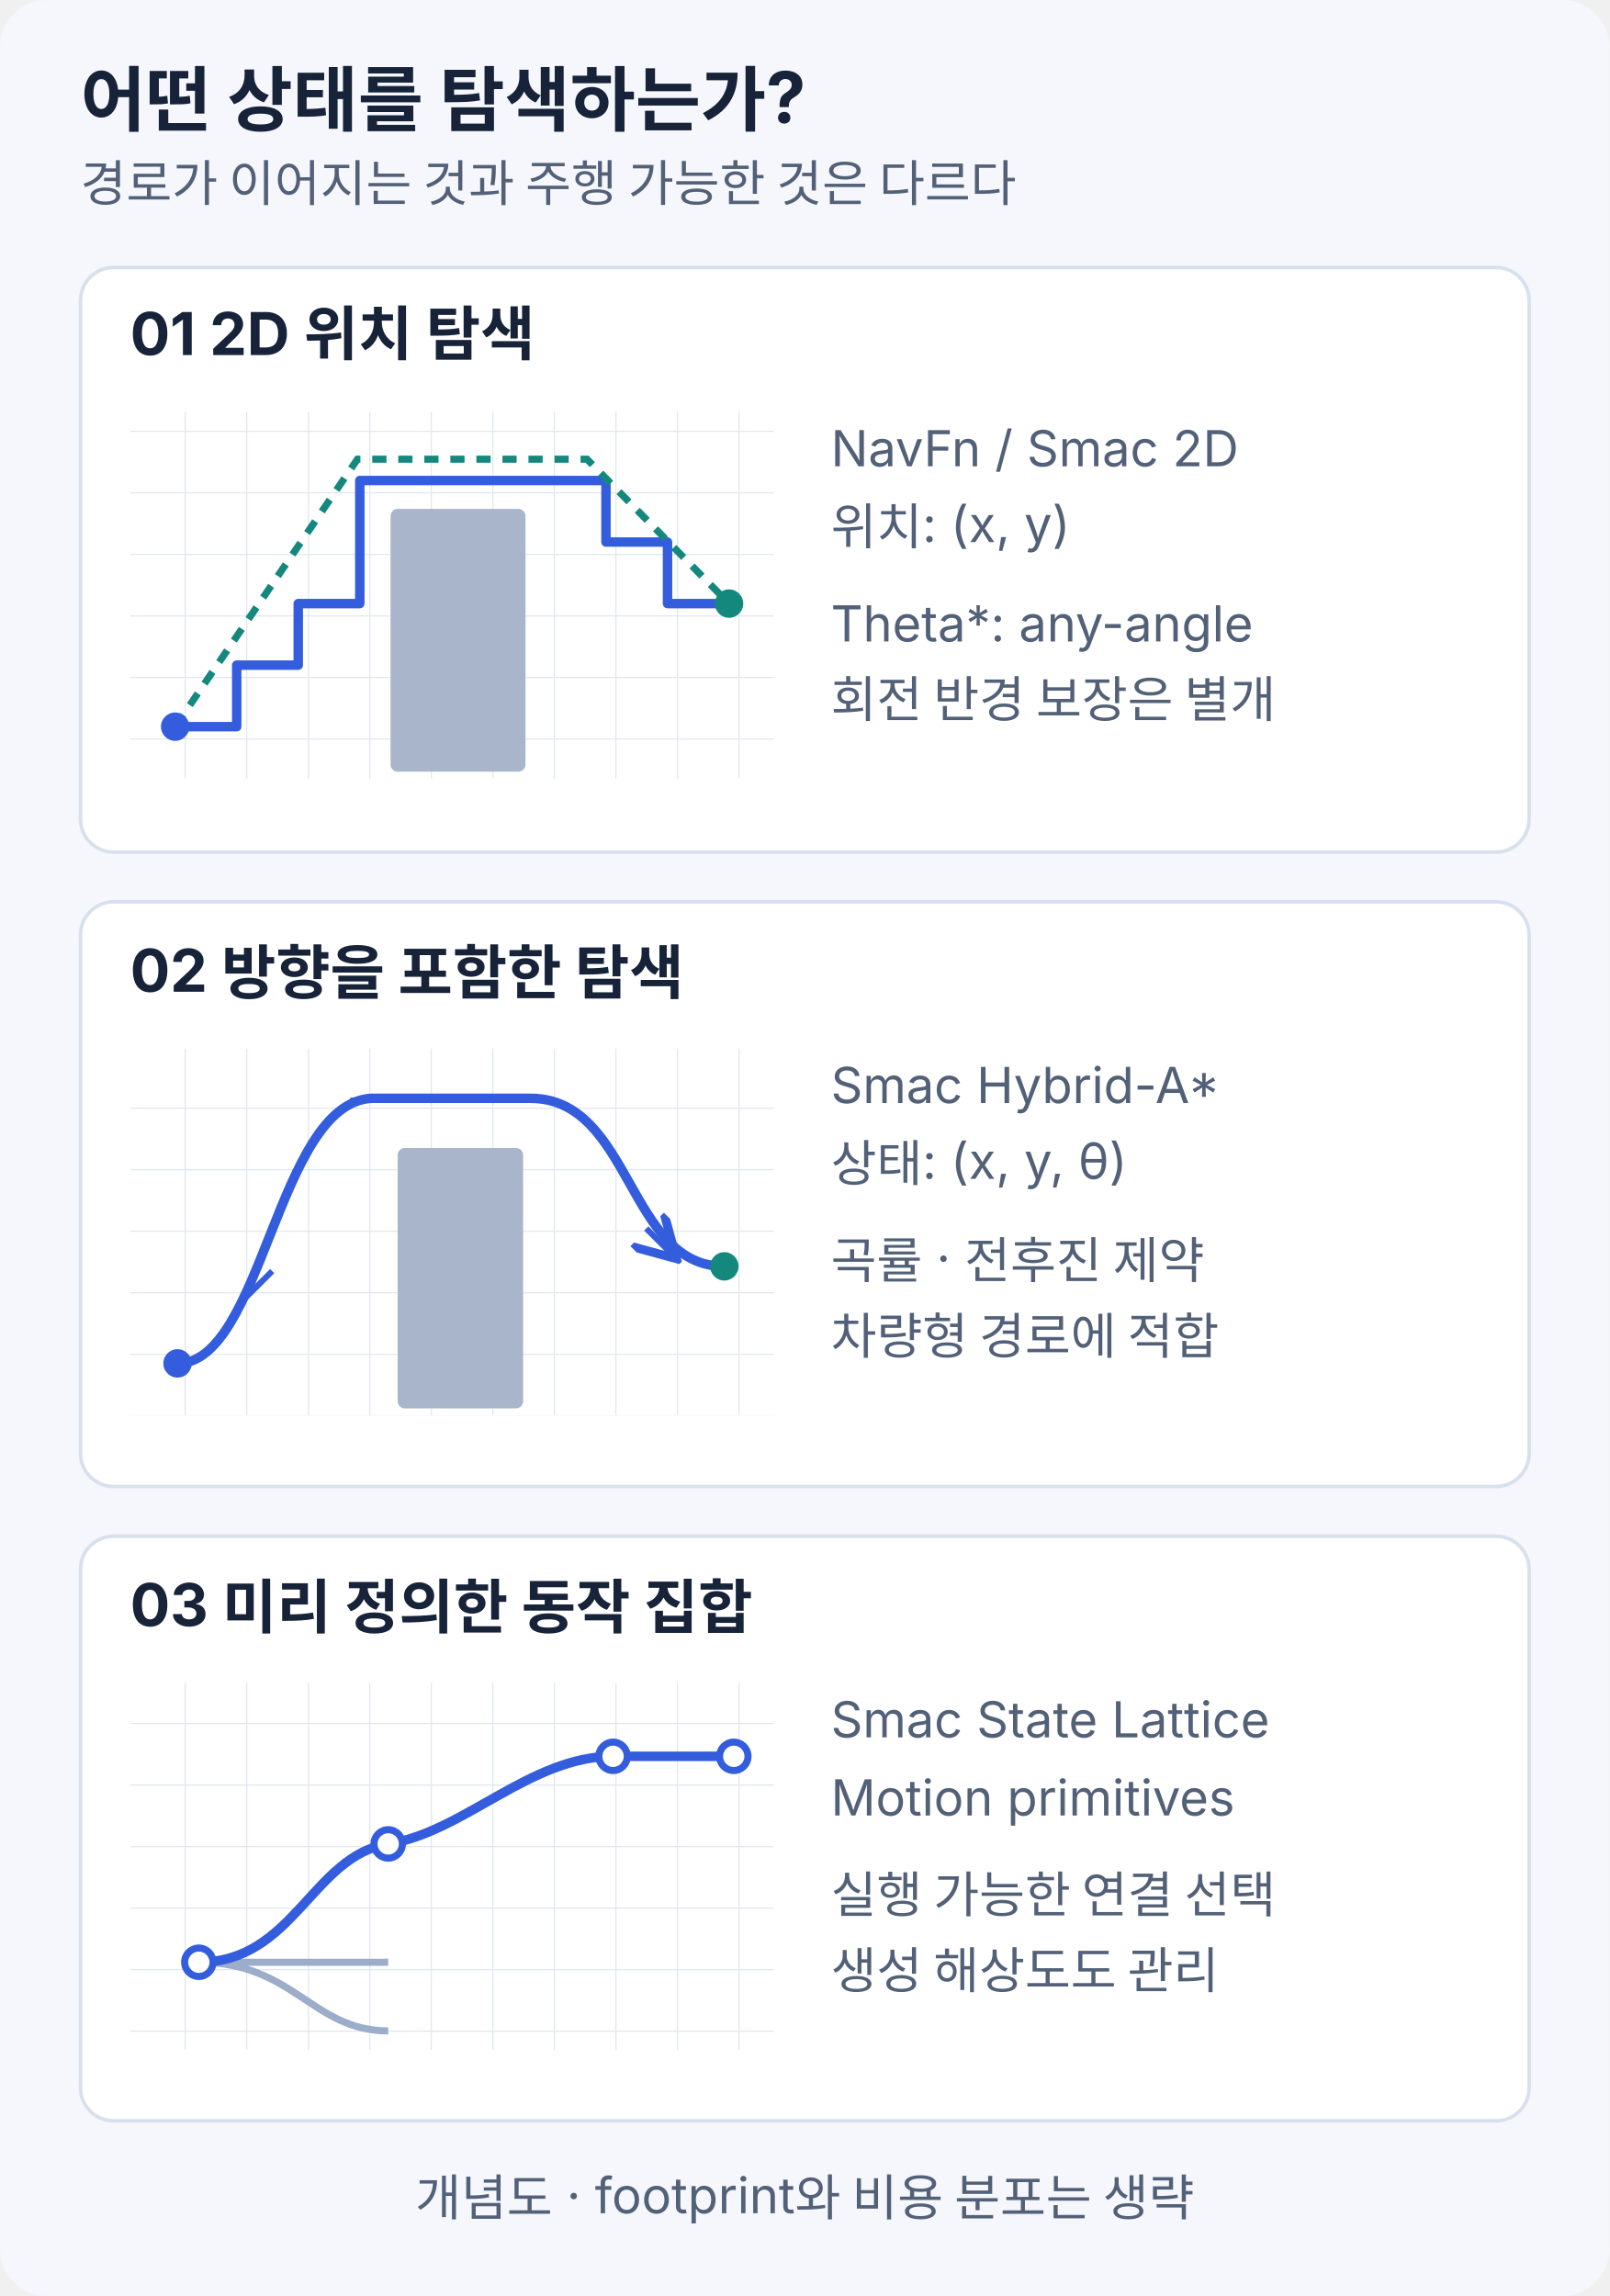
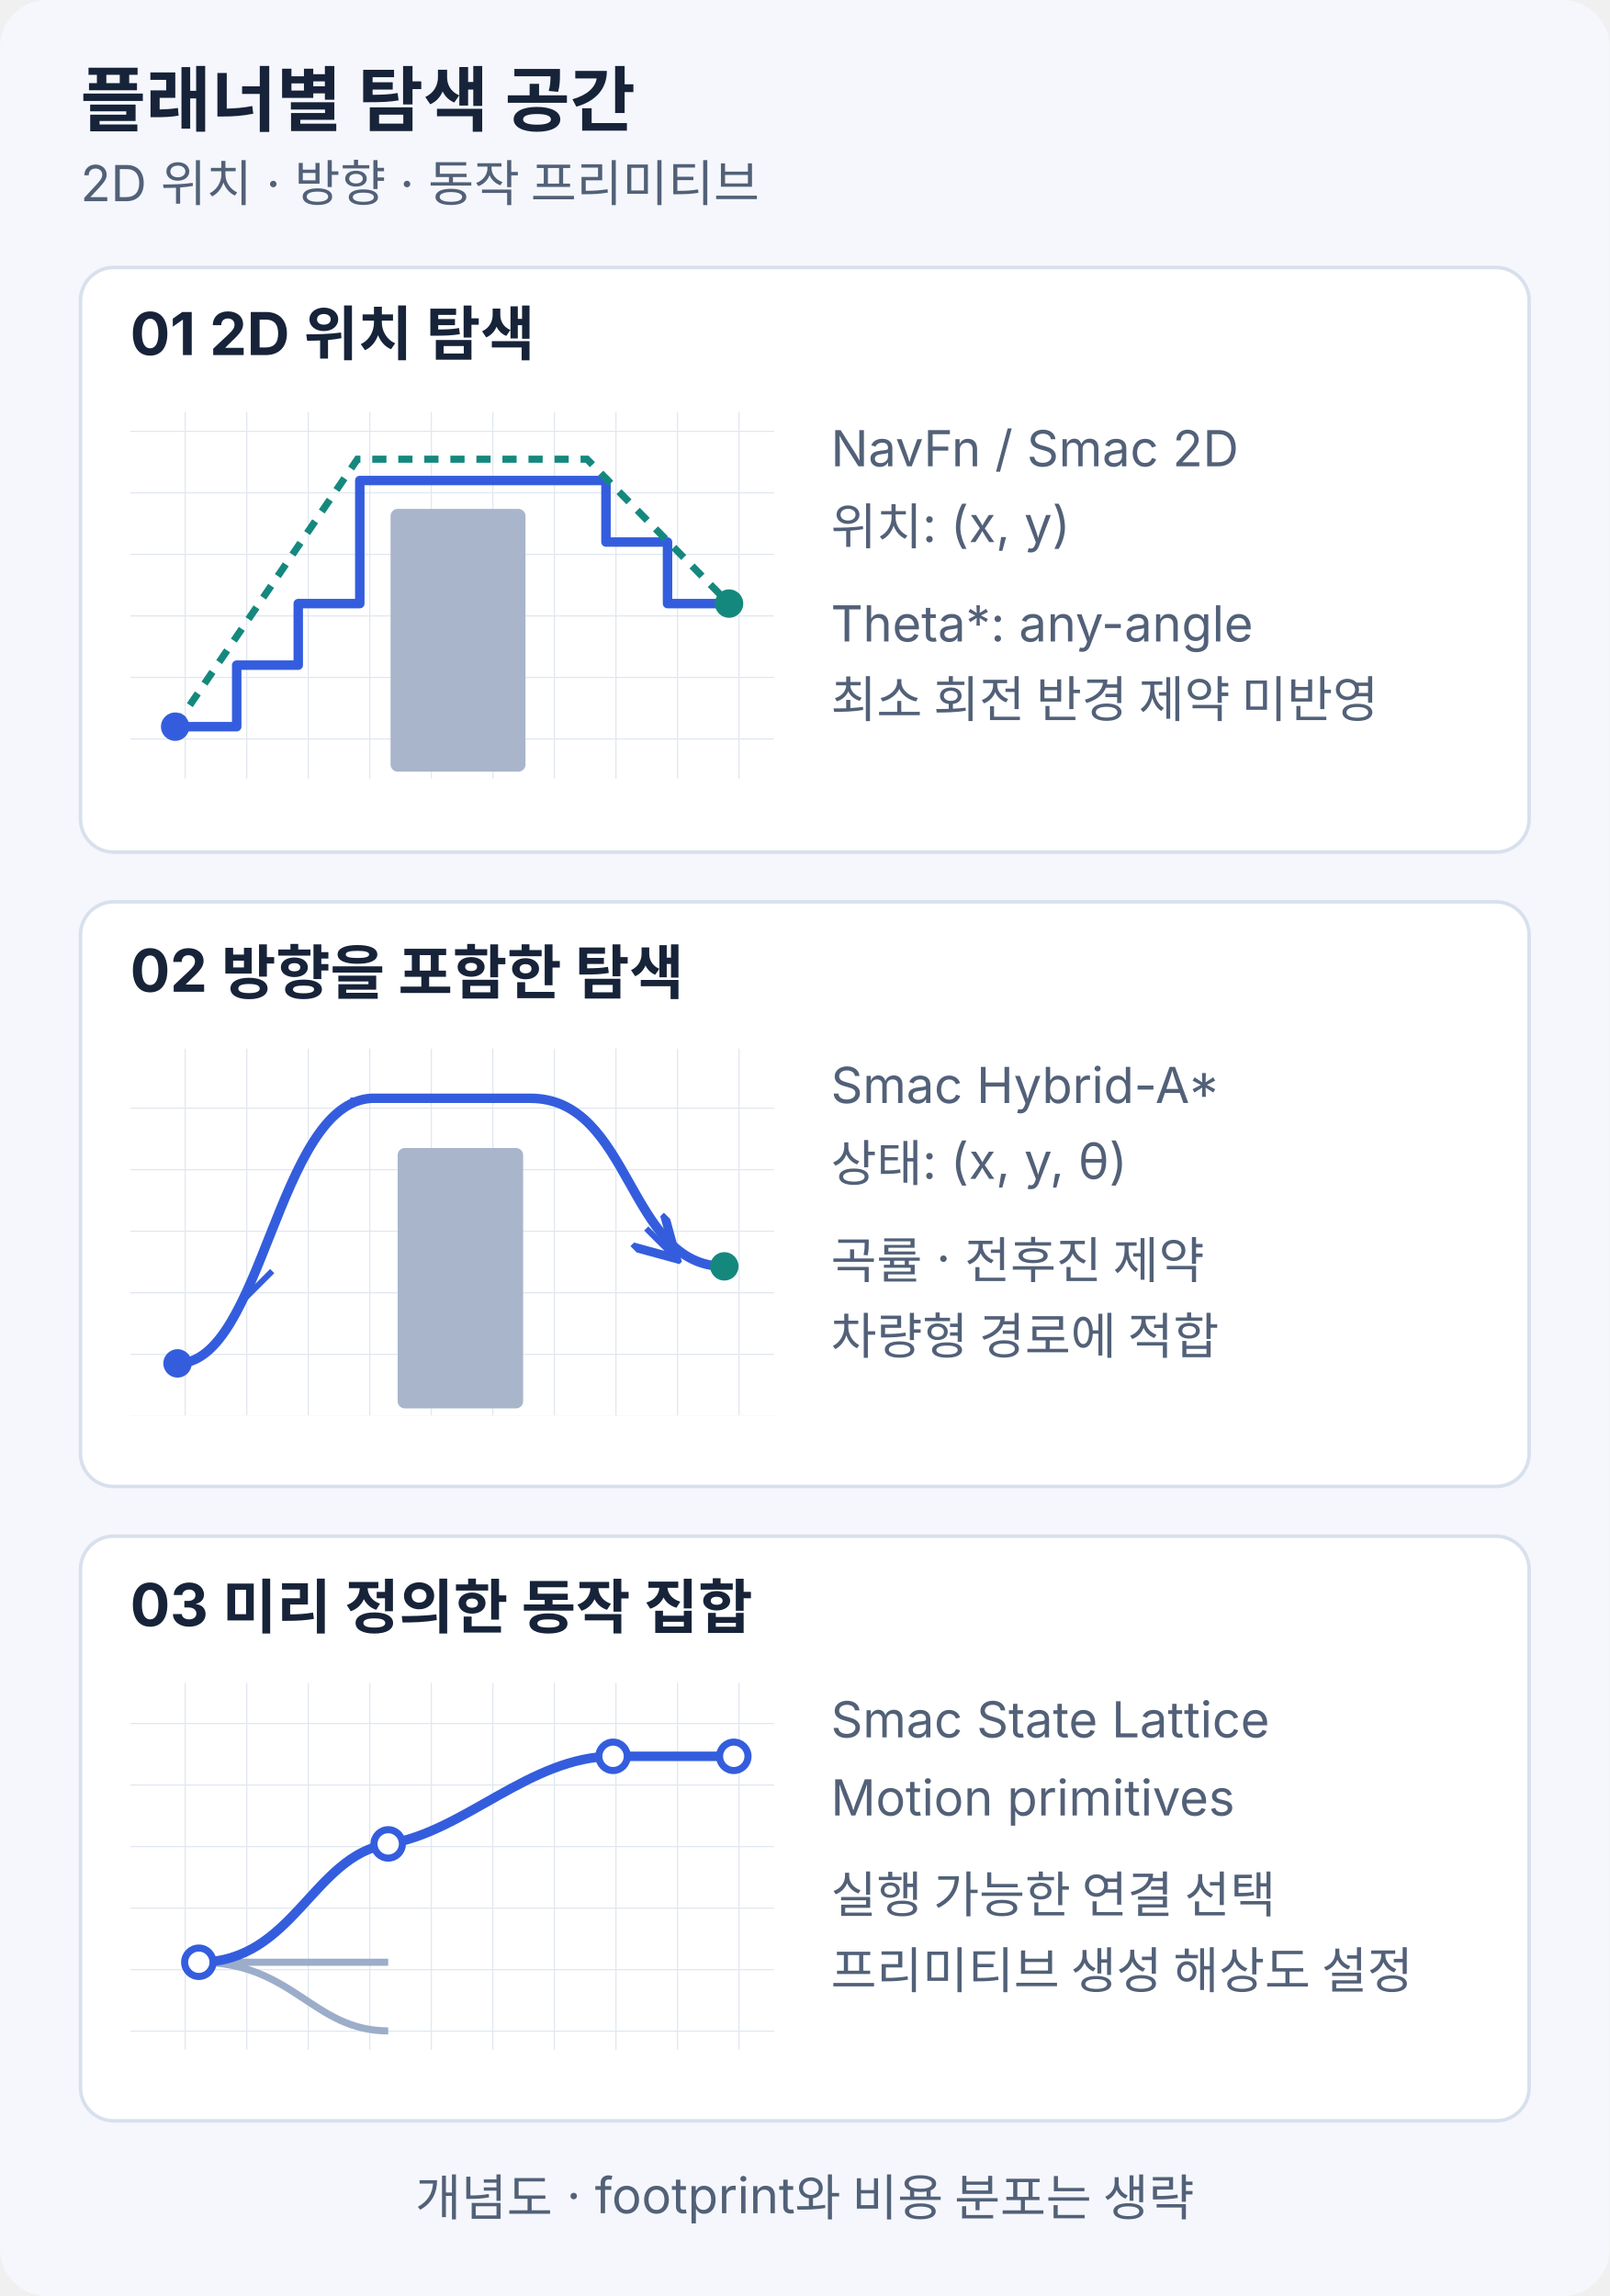
<svg xmlns="http://www.w3.org/2000/svg" width="680" height="970" viewBox="0 0 680 970" role="img" aria-labelledby="title desc">
  <defs>
    <pattern id="grid" width="26" height="26" patternUnits="userSpaceOnUse">
      <path d="M26 0 H0 V26" fill="none" stroke="#e1e7f0" />
    </pattern>
    <marker id="arrow" markerWidth="8" markerHeight="8" refX="6" refY="4" orient="auto">
      <path d="M0 0 7 4 0 8" fill="none" stroke="#345dde" stroke-width="1.5" />
    </marker>
    <style>
      text{font-family:system-ui,-apple-system,"Noto Sans KR",sans-serif;fill:#172339}
      .title{font-size:30px;font-weight:750}.label{font-size:25px;font-weight:700}.note{font-size:21px;fill:#526178}
      .panel{fill:#fff;stroke:#d8e0ed;stroke-width:1.5}.route{fill:none;stroke:#345dde;stroke-width:4;stroke-linecap:round;stroke-linejoin:round}
    </style>
  </defs>
  <rect width="680" height="970" rx="20" fill="#f5f7fc" />
-   <text x="34" y="53" class="title">어떤 상태를 탐색하는가?</text>
-   <text x="34" y="85" class="note">경로가 이어지는 것과 주행 가능한 것은 다르다</text>
+   <text x="34" y="53" class="title">플래너별 탐색 공간</text>
+   <text x="34" y="85" class="note">2D 위치 · 방향 · 동작 프리미티브</text>
  <rect x="34" y="113" width="612" height="247" rx="14" class="panel" />
  <text x="55" y="150" class="label">01  2D 위치 탐색</text>
  <rect x="55" y="174" width="272" height="155" fill="url(#grid)" />
  <rect x="165" y="215" width="57" height="111" rx="3" fill="#a8b5ca" />
  <path d="M74 307 H100 V281 H126 V255 H152 V203 H256 V229 H282 V255 H308" class="route" />
  <path d="M74 307 151 194 248 194 308 255" fill="none" stroke="#15887e" stroke-width="3" stroke-dasharray="6 5" />
  <circle cx="74" cy="307" r="6" fill="#345dde" />
  <circle cx="308" cy="255" r="6" fill="#15887e" />
  <text x="351" y="197" class="note">NavFn / Smac 2D</text>
  <text x="351" y="230" class="note">위치: (x, y)</text>
  <text x="351" y="271" class="note">Theta*: any-angle</text>
-   <text x="351" y="303" class="note">회전 반경 보장은 별개</text>
+   <text x="351" y="303" class="note">최소 회전 반경 제약 미반영</text>
  <rect x="34" y="381" width="612" height="247" rx="14" class="panel" />
  <text x="55" y="419" class="label">02  방향을 포함한 탐색</text>
  <rect x="55" y="443" width="272" height="155" fill="url(#grid)" />
  <rect x="168" y="485" width="53" height="110" rx="3" fill="#a8b5ca" />
  <path d="M75 576 C111 576 117 466 157 464 H224 C267 464 265 535 306 535" class="route" />
  <path d="M103 549 115 537 M148 465 164 464 M273 519 284 530" fill="none" stroke="#345dde" stroke-width="2.5" marker-end="url(#arrow)" />
  <circle cx="75" cy="576" r="6" fill="#345dde" />
  <circle cx="306" cy="535" r="6" fill="#15887e" />
  <text x="351" y="466" class="note">Smac Hybrid-A*</text>
  <text x="351" y="499" class="note">상태: (x, y, θ)</text>
  <text x="351" y="540" class="note">곡률 · 전후진 제약</text>
  <text x="351" y="572" class="note">차량형 경로에 적합</text>
  <rect x="34" y="649" width="612" height="247" rx="14" class="panel" />
  <text x="55" y="687" class="label">03  미리 정의한 동작 집합</text>
  <rect x="55" y="711" width="272" height="155" fill="url(#grid)" />
  <path d="M84 829 H164 M84 829 C124 829 132 784 164 779 M84 829 C124 829 132 858 164 858" fill="none" stroke="#9cadca" stroke-width="3" />
  <path d="M84 829 C124 829 132 784 164 779 S224 742 259 742 H310" class="route" />
  <g fill="#fff" stroke="#345dde" stroke-width="3">
    <circle cx="84" cy="829" r="6" />
    <circle cx="164" cy="779" r="6" />
    <circle cx="259" cy="742" r="6" />
    <circle cx="310" cy="742" r="6" />
  </g>
  <text x="351" y="734" class="note">Smac State Lattice</text>
  <text x="351" y="767" class="note">Motion primitives</text>
  <text x="351" y="808" class="note">실행 가능한 연결 선택</text>
-   <text x="351" y="840" class="note">생성 해상도도 관리</text>
+   <text x="351" y="840" class="note">프리미티브 생성 해상도 설정</text>
  <text x="340" y="936" text-anchor="middle" class="note">개념도 · footprint와 비용 분포는 생략</text>
</svg>
